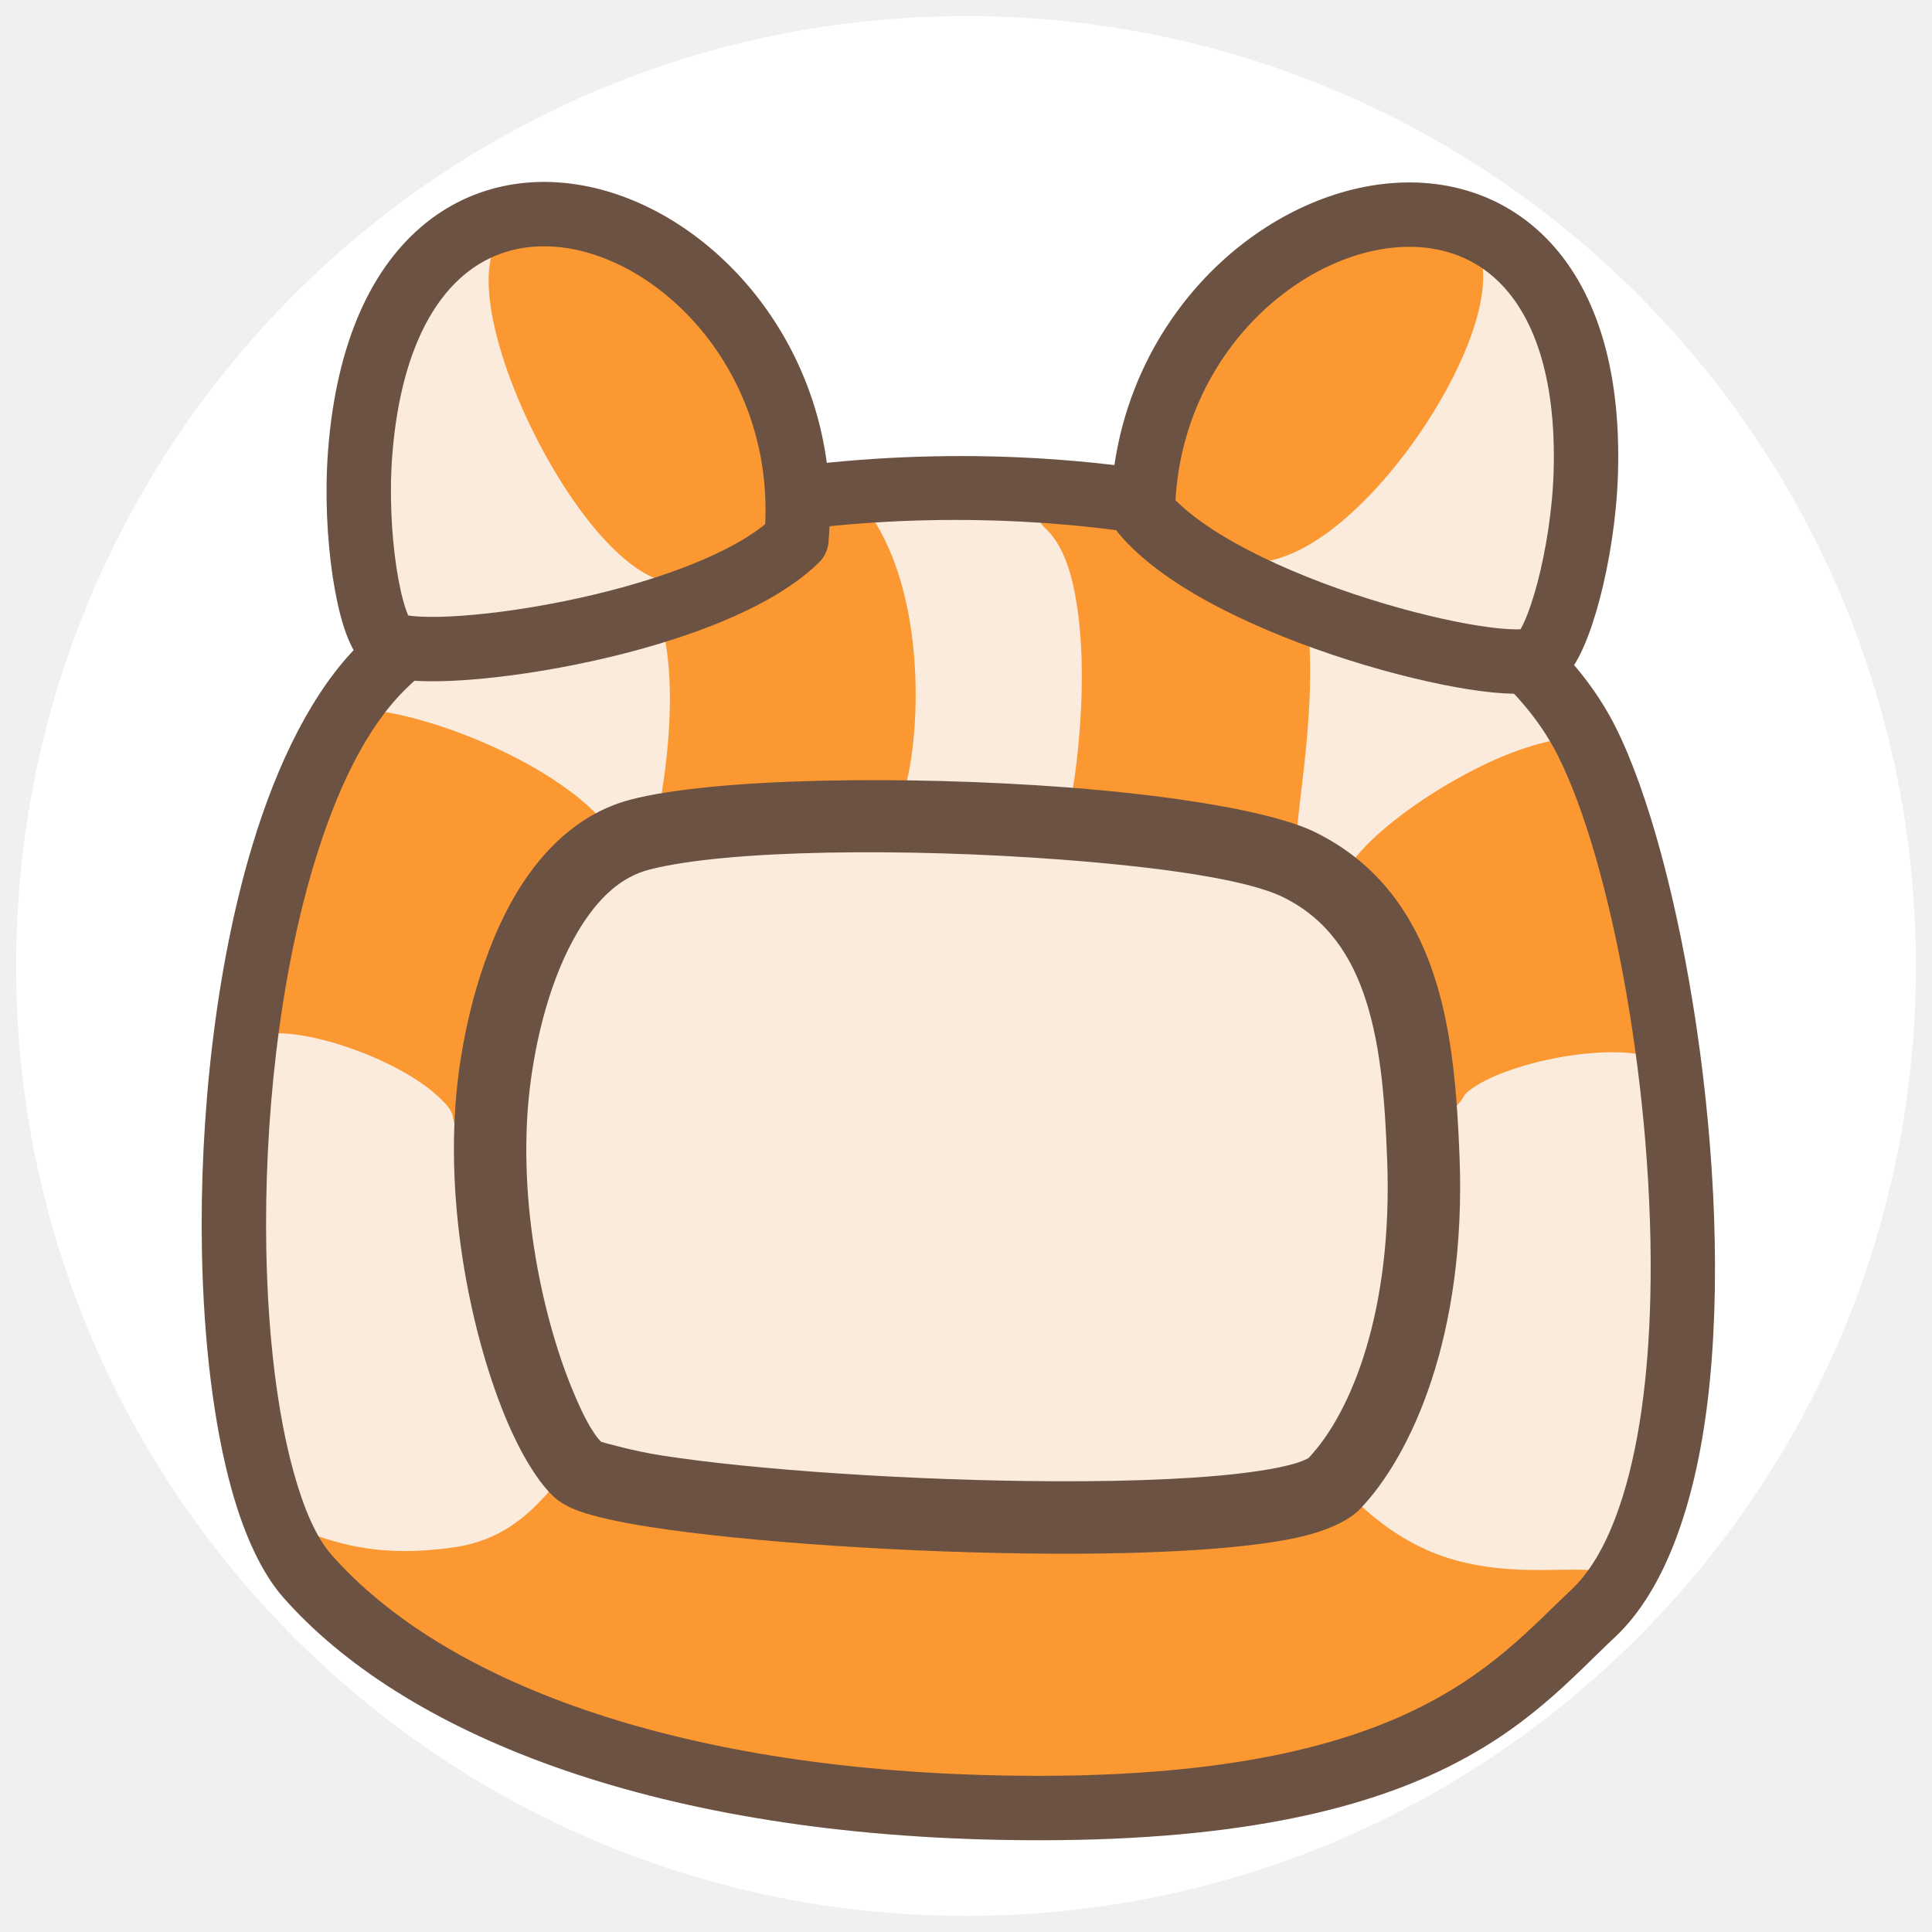
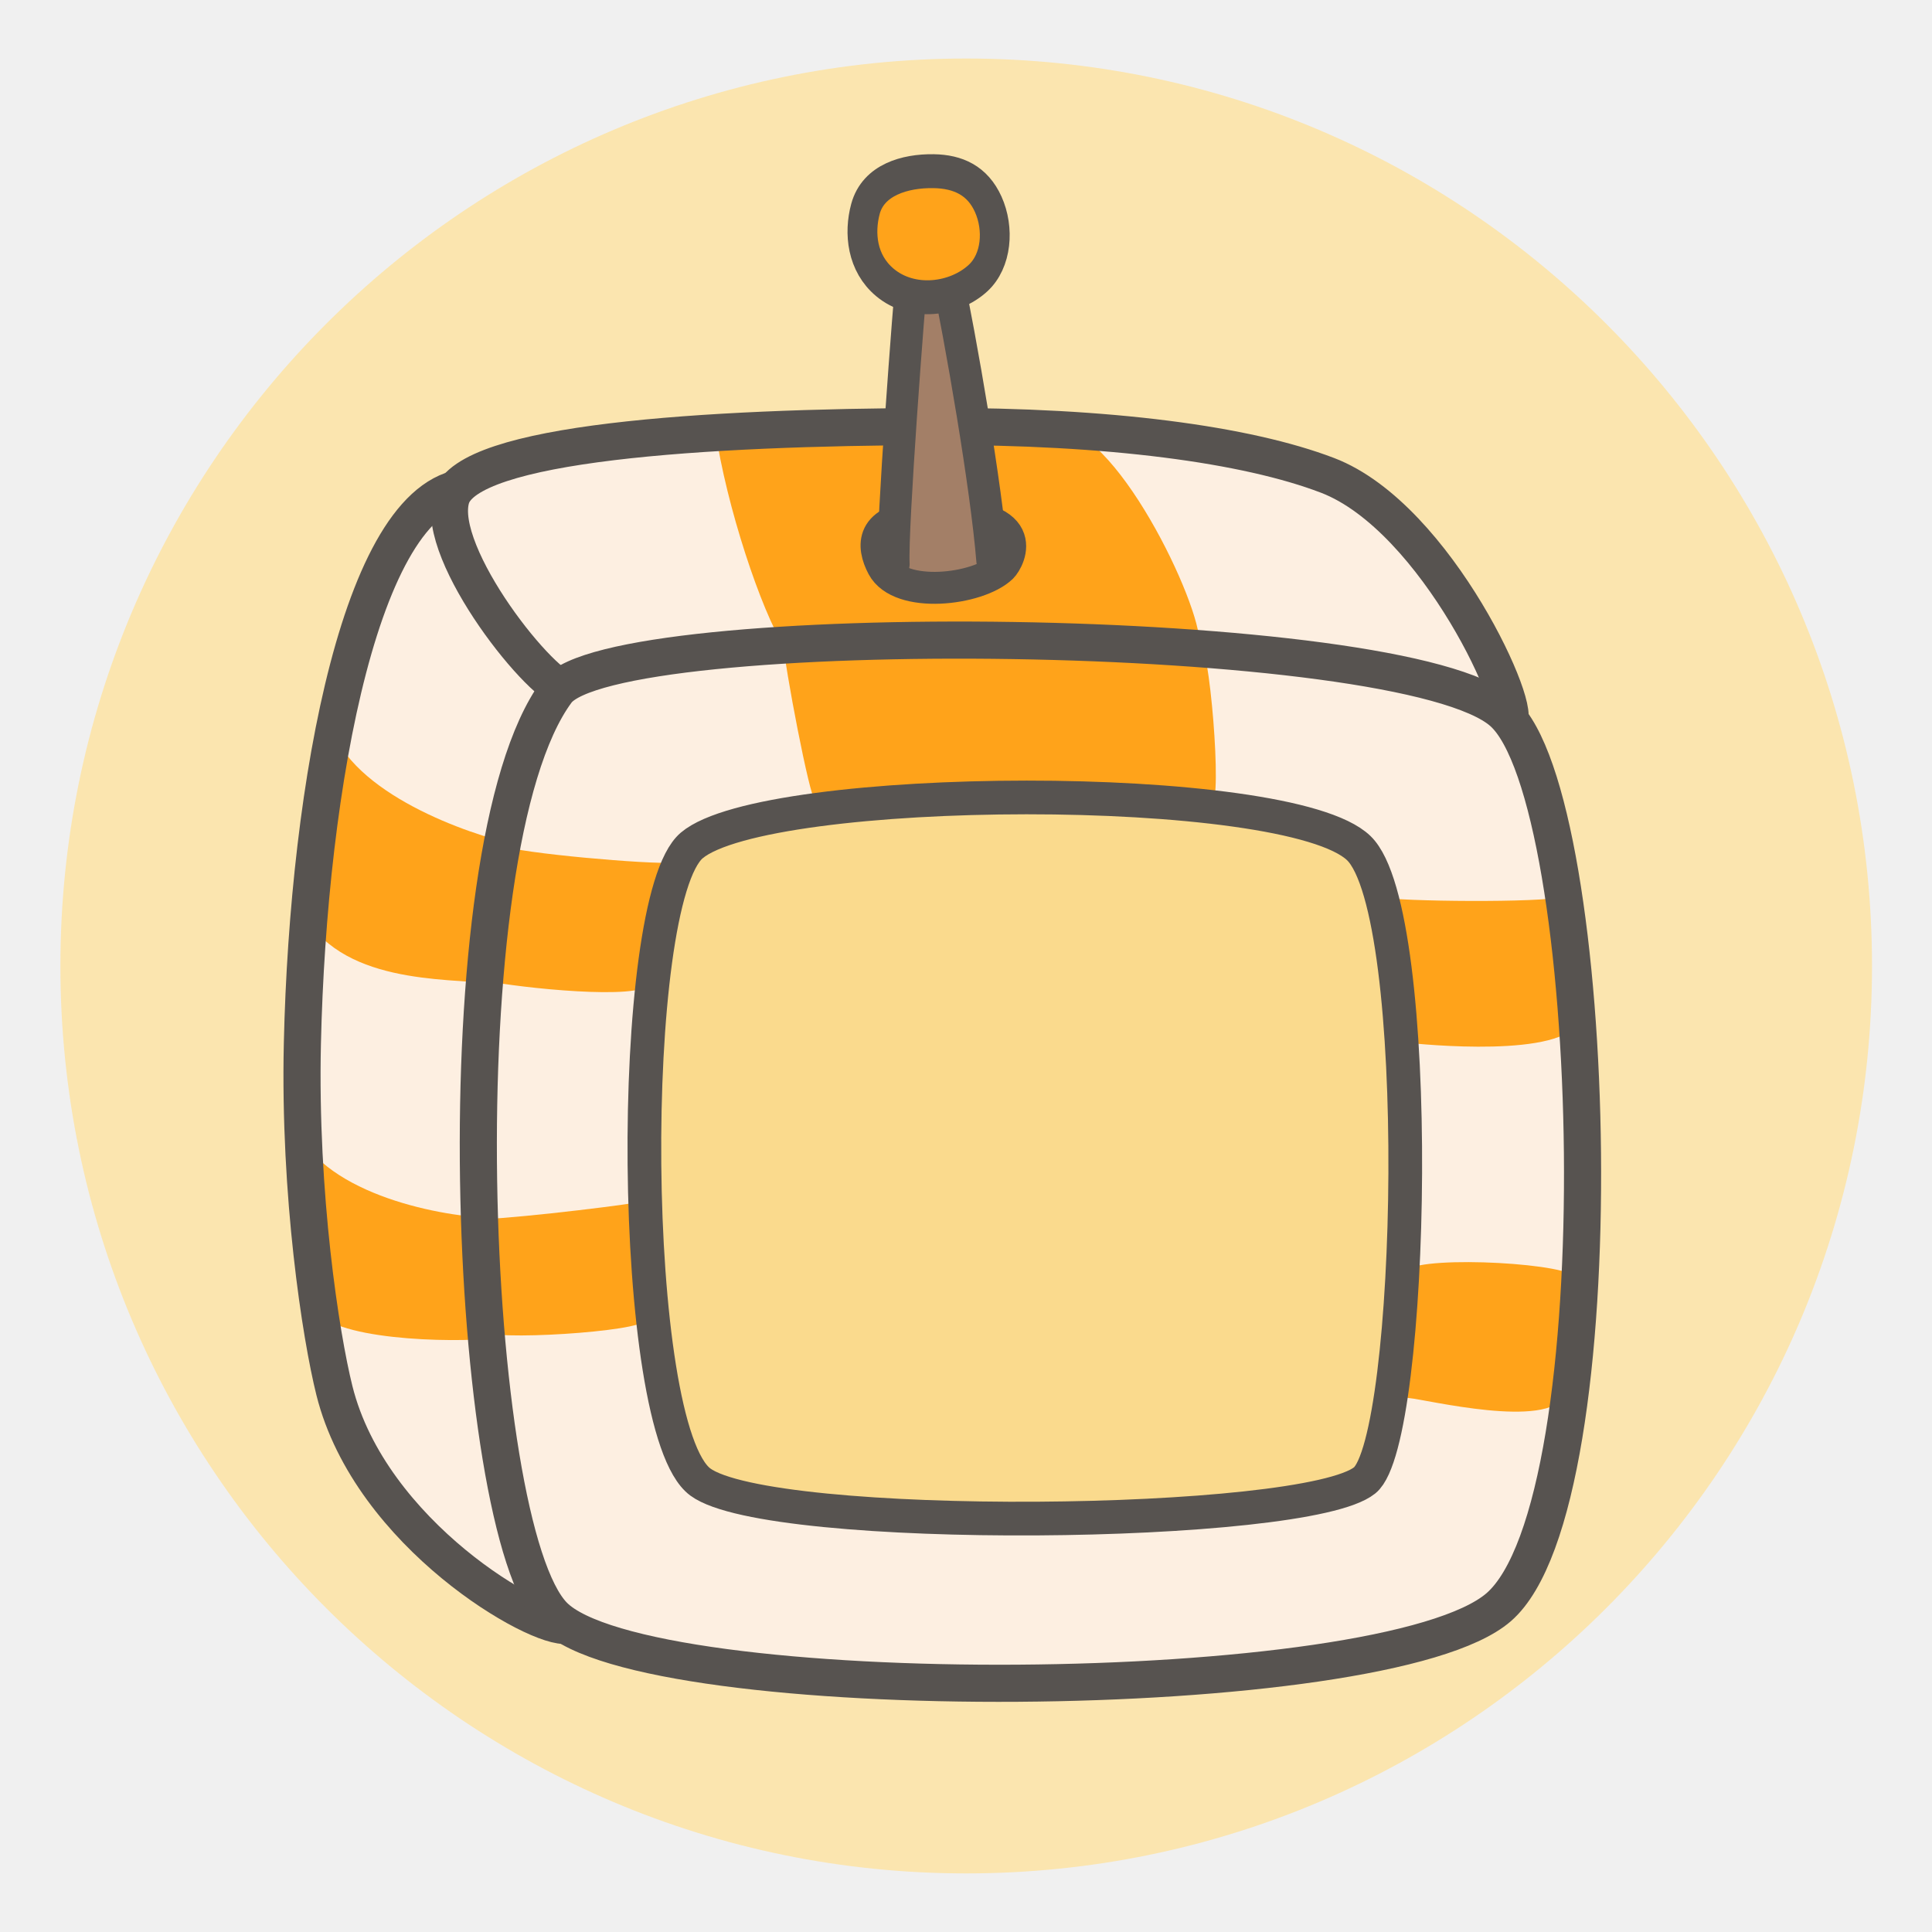
- <svg xmlns="http://www.w3.org/2000/svg" xml:space="preserve" style="fill-rule:evenodd;clip-rule:evenodd;stroke-linecap:round;stroke-linejoin:round;stroke-miterlimit:1.5" viewBox="0 0 240 240">
-   <ellipse cx="120.207" cy="123.66" rx="111.959" ry="109.643" style="fill:#fff" transform="matrix(1.05396 0 0 1.07622 -6.693 -13.085)" />
-   <g transform="translate(-148.446 -1.353)scale(.2369)">
-     <path d="M826.689 355.803c-91.934 91.579-98.175 408.993-38.941 476.309 60.003 68.191 184.828 117.942 363.312 121.481 219.71 4.356 268.02-61.651 310.88-101.758 79.28-74.187 44.83-361.859-3.33-457.476-81.42-161.651-492.873-177.064-631.921-38.556" style="fill:#faebdd" />
+ <svg xmlns="http://www.w3.org/2000/svg" xml:space="preserve" style="fill-rule:evenodd;clip-rule:evenodd;stroke-linecap:round;stroke-linejoin:round;stroke-miterlimit:1.5" viewBox="0 0 32 32">
+   <path d="M0 0h32v32H0z" style="fill:none" />
+   <ellipse cx="989.877" cy="986.808" rx="1015.09" ry="988.825" style="fill:#fbe5af" transform="matrix(.01478 0 0 .0152 1.373 1)" />
+   <g transform="matrix(-.01782 0 0 .01782 34.788 .971)">
+     <path d="M1513.83 398.034c101.65.676 151.89 276.661 157.31 517.531 3.17 140.505-17.04 271.475-29.8 322.525-33.52 134.07-189.83 223.06-216.43 218.03-112.53-21.27 6.13-867.102-9.53-881.83-16.46-15.466 52.13-176.565 98.45-176.256" style="fill:#fdefe1" />
    <clipPath id="a">
-       <path d="M826.689 355.803c-91.934 91.579-98.175 408.993-38.941 476.309 60.003 68.191 184.828 117.942 363.312 121.481 219.71 4.356 268.02-61.651 310.88-101.758 79.28-74.187 44.83-361.859-3.33-457.476-81.42-161.651-492.873-177.064-631.921-38.556" />
+       <path d="M1513.83 398.034c101.65.676 151.89 276.661 157.31 517.531 3.17 140.505-17.04 271.475-29.8 322.525-33.52 134.07-189.83 223.06-216.43 218.03-112.53-21.27 6.13-867.102-9.53-881.83-16.46-15.466 52.13-176.565 98.45-176.256" />
    </clipPath>
    <g clip-path="url(#a)">
-       <path d="M939.399 789.589c-12.191 9.692-28.175 39.98-72.07 46.3-42.859 6.17-68.979-1.458-95.922-12.82-9.744-4.109 61.846 52.009 152.954 88.115 61.208 24.257 146.389 29.239 204.069 33.497 173.74 12.825 334.94-70.377 339.47-91.885 2.39-11.378-41.79 2.224-86.89-11.736-39.78-12.316-61.69-41.834-64.02-41.211-27.92 7.47-90.19 24.979-183.3 20.233-95.51-4.868-187.667-35.759-194.291-30.493" style="fill:#fb9832" transform="translate(.002)" />
-       <path d="m927.578 774.72 6.43-3.466 6.175-1.186c3.26-.226 8.762.186 16.139 1.504 29.649 5.297 102.928 25.696 178.338 29.539 90.12 4.594 150.4-12.381 177.42-19.612l8.46-.342 5.07 1.648 4.46 2.823c5.08 4.025 24.09 27.233 56.56 37.286 23.02 7.126 45.8 6.123 60.99 5.902 9.24-.134 16.48.185 20.96 1.268l8.57 3.646 3.42 2.786 3.19 4.02 1.98 4.135 1.05 4.369-.3 7.666-2.13 6.11-4.14 6.392c-4.02 5.001-11.5 11.532-22.34 18.567-50.97 33.083-186.71 86.49-330.85 75.85-59.28-4.376-146.762-9.852-209.668-34.782-86.35-34.22-155.537-86.407-161.133-93.168l-4.002-7.546-.654-6.549 1.522-6.203 4.224-6.114 4.39-3.187 5.658-1.93 6.277-.06 5.144 1.48c24.111 10.168 47.479 17.043 85.834 11.521 24.988-3.598 38.696-17.027 48.167-27.296 5.792-6.28 10.545-11.697 14.789-15.071m-72.389 81.672c22.485 12.828 48.739 26.262 76.17 37.132 59.512 23.585 142.381 28.073 198.471 32.213 117.46 8.671 229-28.08 286.85-58.051.72-.376 1.44-.759 2.17-1.149-13.46-.739-28.41-2.672-43.46-7.331-29.06-8.999-52.97-28.79-63.35-38.378-32.31 8.504-92.97 22.626-179.31 18.225-76.32-3.89-166.753-25.325-186.18-30.11-3.305 3.558-7.051 8.092-11.729 12.759-13.708 13.675-33.256 28.449-64.785 32.988a250 250 0 0 1-14.847 1.702" style="fill:#fb9832" transform="translate(.002)" />
-       <path d="M803.555 304.526c-7.718 1.385-4.925 91.329-9.499 115.046-1.63 8.456 105.539 31.834 124.68 12.794 19.14-19.04-.497-117.34-9.836-127.033-7.813-8.11-97.301-2.251-105.345-.807" style="fill:#fb9832" transform="rotate(243.906 1177.659 255.64)" />
-       <path d="M912.128 309.349c-7.511 15.356-8.342 115.821-7.215 116.643 9.619 7.003 154.657-19.874 149.967-26.408-.26-.358-9.36-98.53-1.15-111.238 18.24-28.227-134.133 5.731-141.602 21.003" style="fill:#fb9832" transform="rotate(119.041 903.15 363.732)skewX(8.007)" />
-       <path d="M875.654 352.035c2.551 30.913-2.502 147.223.934 153.701 3.884 7.323 83.307 26.529 97.78 17.47 19.759-12.366 28.002-127.37.686-159.512-5.361-6.309-100.098-20.113-99.4-11.659" style="fill:#fb9832" transform="matrix(.82904 0 0 .92015 476.93 -41.696)" />
-       <path d="M845.069 368.554c2.977 9.452 19.264 29.101 26.665 57.38 5.372 20.526 8.345 57.125 8.91 58.907 1.013 3.201 82.781 3.918 101.233-2.159 8.087-2.664 4.096-36.397 1.534-64.13-2.872-31.104-16.823-64.596-20.859-64.413-25.008 1.128-45.042 3.882-70.445 6.698-5.559.616-47.524 6.176-47.038 7.717" style="fill:#fb9832" transform="matrix(.80711 0 0 1.08156 290.889 -100.657)" />
-       <path d="M1356.34 478.188c-3.07 7.239-11.44 10.624-18.68 7.553-7.24-3.07-10.62-11.439-7.55-18.678 2.51-5.914 7.75-13.058 15.32-20.401 14.68-14.258 38.66-30.355 62.22-41.29 25.12-11.655 50.06-16.521 64.76-11.21 7.4 2.672 11.23 10.845 8.56 18.24s-10.85 11.229-18.24 8.558c-3.06-1.105-6.96-.887-11.36-.249-9.44 1.37-20.5 5.299-31.73 10.507-17.72 8.223-35.75 19.705-48.65 30.702-7.07 6.028-12.64 11.536-14.65 16.268" style="fill:#fb9832" transform="translate(.002)" />
-       <path d="M1311.02 403.418c-2.18 7.554-10.09 11.919-17.64 9.739-7.56-2.179-11.92-10.082-9.74-17.637 2.72-9.443 11.48-20.041 24.64-29.293 25.51-17.918 67.67-32.364 93.27-31.466 7.85.276 14.01 6.88 13.73 14.738-.27 7.858-6.88 14.014-14.73 13.738-17.92-.629-45.6 8.534-66.29 20.273-6.63 3.762-12.53 7.796-17.04 11.958-2.97 2.739-5.43 5.25-6.2 7.95" style="fill:#fb9832" transform="rotate(11.218 447.352 913.807)" />
-       <path d="M955.741 462.615c.914 7.809-4.685 14.892-12.494 15.806s-14.892-4.685-15.806-12.495c-.584-4.988-4.536-9.692-9.584-14.611-7.004-6.827-16.464-13.335-26.923-19.225-19.639-11.06-42.789-19.861-61.145-23.774-5.564-1.186-10.636-1.918-14.948-2.037-2.447-.068-4.498-.167-5.916.468-7.176 3.216-15.612.001-18.827-7.175-3.216-7.175-.001-15.611 7.175-18.827 6.07-2.72 15.909-3.761 28.074-2.123 21.932 2.952 53.501 13.96 79.569 28.64 15.534 8.749 29.106 18.842 37.994 29.11 7.459 8.616 11.821 17.615 12.831 26.243" style="fill:#fb9832" transform="translate(.002)" />
-       <path d="M991.639 298.252c-5.753-5.36-6.073-14.382-.713-20.136s14.384-6.072 20.134-.713c16.51 15.377 26.63 40.453 31.31 67.239 6.73 38.529 2.34 80.148-5.23 97.35-3.17 7.197-11.59 10.467-18.78 7.299-7.2-3.168-10.47-11.583-7.3-18.78 6.29-14.298 8.84-48.942 3.24-80.966-3.54-20.252-10.18-39.668-22.661-51.293" style="fill:#fb9832" transform="translate(61.091 -14.473)" />
-       <path d="M988.318 312.093c-7.227-3.098-10.58-11.48-7.482-18.707s11.48-10.58 18.707-7.482c21.927 9.4 33.937 31.738 38.597 58.419 5.96 34.061.35 74.95-2.8 93.482-1.32 7.752-8.68 12.977-16.43 11.66-7.75-1.316-12.98-8.678-11.66-16.43 2.82-16.615 8.17-53.264 2.83-83.803-2.87-16.402-8.28-31.361-21.762-37.139" style="fill:#fb9832" transform="translate(-34.443 -6.426)" />
-       <path d="M984.22 396.953c1.021 7.796-4.48 14.955-12.276 15.976-7.797 1.02-14.955-4.48-15.976-12.277-.49-3.742-3.735-7.143-7.679-10.817-9.12-8.492-23.034-16.267-37.745-22.227-14.882-6.03-30.626-10.192-43.408-10.875-5.903-.315-10.988-.285-14.254 1.76-6.665 4.174-15.463 2.151-19.636-4.513-4.174-6.664-2.152-15.462 4.512-19.636 6.572-4.115 16.131-6.394 27.62-6.182 20.921.384 49.593 8.762 73.039 20.932 13.932 7.231 26.008 15.821 33.936 24.59 6.88 7.61 10.867 15.633 11.867 23.269" style="fill:#fb9832" transform="translate(-91.872 190.88)" />
-       <path d="M993.494 307.824c-4.48-6.462-2.872-15.345 3.59-19.826 6.466-4.48 15.346-2.871 19.826 3.591 12.32 17.774 17.12 44.429 17.59 71.747.63 36.774-6.1 74.578-6.69 87.573-.35 7.855-7.02 13.944-14.87 13.589-7.86-.355-13.947-7.02-13.592-14.875.576-12.733 7.282-49.764 6.662-85.795-.37-21.221-2.94-42.196-12.516-56.004" style="fill:#fb9832" transform="translate(279.083 -10.652)" />
-       <path d="M1000.33 292.691c-5.781-5.328-6.152-14.348-.824-20.131 5.324-5.784 14.344-6.154 20.134-.826 15.31 14.107 23.72 39.143 26.78 66.777 4.14 37.241-.59 78.993-3.81 97.762-1.33 7.75-8.7 12.962-16.45 11.632-7.75-1.329-12.96-8.701-11.63-16.451 2.96-17.241 7.37-55.59 3.58-89.8-2.23-20.006-6.69-38.75-17.78-48.963" style="fill:#fb9832" transform="translate(174.325 -10.069)" />
+       <path d="M1384.23 850.769c41.73-13.458 146.45-62.687 159.14-128.486 41.56 112.14 59.97 127.29 44.68 168.258-27.19 72.877-127.6 77.044-167.23 86.588-4.75 1.145-35.64-119.154-36.59-126.36" style="fill:#ffa31a" transform="rotate(5.94 2589.61 1650.878)" />
+       <path d="M1394.39 870.183c41.73-13.458 138.09-66.003 150.77-131.801 41.57 112.14 37.55 126.763 37.68 155.732.13 31.777-109.76 72.344-149.82 80.884-8.43 1.797-37.67-97.609-38.63-104.815" style="fill:#ffa31a" transform="rotate(18.749 813.265 1258.548)" />
    </g>
-     <path d="M814.773 343.841c86.478-86.142 274.277-116.422 429.177-89.411 105.62 18.418 195.21 63.779 229.74 132.333 34.66 68.814 62.79 234.33 48.36 353.639-6.58 54.441-22.54 99.4-48.57 123.762-44.53 41.664-94.51 110.836-322.76 106.311-184.78-3.664-313.527-56.611-375.649-127.209-10.776-12.247-20.036-31.589-26.907-56.18-9.381-33.577-14.758-77.513-15.657-125.021-1.336-70.572 7.174-149.069 26.35-212.749 13.399-44.493 32.212-81.863 55.916-105.475m23.833 23.925c-20.425 20.346-35.868 52.949-47.413 91.288-18.24 60.568-26.192 135.248-24.922 202.372.838 44.29 5.672 85.271 14.418 116.573 5.214 18.663 11.556 33.664 19.735 42.959 57.886 65.785 178.784 112.339 350.966 115.753 211.19 4.187 257.82-58.655 299.01-97.205 10.92-10.218 19.04-25.311 25.3-43.508 10.43-30.302 15.32-68.805 16.31-110.109 2.51-105.067-20.38-228.15-48.48-283.935-30.61-60.77-111.75-97.929-205.38-114.256-143.98-25.107-319.163-.002-399.544 80.068" style="fill:#6c5242" />
-     <path d="M938.959 423.292c80.301-21.009 337.141-10.57 395.131 17.97 64.99 31.988 71.7 107.892 74.37 175.553 3.93 99.692-25.63 166.555-53.78 195.595-35.72 36.86-424.972 15.652-452.082-8.163-25.054-22.01-64.193-135.045-50.298-236.93 7.643-56.042 32.455-129.843 86.659-144.025" style="fill:#faebdd" transform="translate(140.124 72.892)scale(.87532)" />
-     <path d="M933.466 402.298c49.534-12.96 164.404-14.736 261.254-7.38 66.4 5.042 124.43 14.803 148.95 26.873 38.23 18.816 59.7 50.233 71.63 87.211 10.72 33.245 13.43 71.175 14.84 106.958 4.26 108.052-29.37 180.078-59.87 211.554-6.14 6.334-18.97 12.892-37.92 16.969-31.9 6.863-85.47 9.746-144.5 9.537-86.88-.307-185.77-7.076-242.952-16.051-18.735-2.941-33.336-6.245-42.283-9.506-6.775-2.469-11.476-5.397-14.34-7.912-9.061-7.96-20.382-25.358-30.315-49.745-20.319-49.885-37.443-131.044-27.162-206.422 4.99-36.592 17.01-80.039 38.326-112.357 16.138-24.467 37.547-42.719 64.342-49.729m-17.555 384.696c2.831.82 19.47 5.547 35.718 8.097 55.631 8.732 151.851 15.228 236.371 15.527 47.67.168 91.58-1.603 122.08-6.206 9.11-1.375 16.9-2.971 23.02-4.921 2.49-.79 5.76-2.333 6.47-2.672 25.63-26.868 50.78-88.364 47.2-179.148-1.26-31.879-3.23-65.731-12.78-95.35-8.35-25.887-22.72-48.416-49.49-61.589-21.86-10.762-73.86-18.04-133.06-22.536-91.56-6.953-200.165-6.16-246.988 6.091-16.571 4.336-29.116 16.505-39.096 31.637-17.859 27.077-27.372 63.667-31.554 94.325-9.173 67.263 6.223 139.67 24.355 184.185 6.18 15.174 12.088 26.88 17.754 32.56" style="fill:#6c5242" transform="translate(140.124 72.892)scale(.87532)" />
-   </g>
-   <g transform="translate(-15.263 -17.795)scale(1.125)">
-     <path d="M139.754 72.362c.65-35.143 50.289-49.89 48.918-4.34-.268 8.932-3.046 19.068-5.29 20.448-3.665 2.253-34.707-5.318-43.628-16.108" style="fill:#faebdd" />
+     <path d="M1513.83 398.034c101.65.676 151.89 276.661 157.31 517.531 3.17 140.505-17.04 271.475-29.8 322.525-33.52 134.07-189.83 223.06-216.43 218.03-112.53-21.27 6.13-867.102-9.53-881.83-16.46-15.466 52.13-176.565 98.45-176.256" style="fill:none;stroke:#575350;stroke-width:34.5px" />
+     <path d="M551.001 616.237c-17.778-3.552 65.086-189.746 167.261-228.883 75.231-28.815 203.543-45.934 364.848-45.427 216.58.682 434.53 15.013 449.74 66.46 15.46 52.293-86.37 179.852-110.03 179.691-96-.651-126.59-26.155-432.583-13.084-146.471 6.257-413.349 46.416-439.236 41.243" style="fill:#fdefe1" />
    <clipPath id="b">
-       <path d="M139.754 72.362c.65-35.143 50.289-49.89 48.918-4.34-.268 8.932-3.046 19.068-5.29 20.448-3.665 2.253-34.707-5.318-43.628-16.108" />
+       <path d="M551.001 616.237c-17.778-3.552 65.086-189.746 167.261-228.883 75.231-28.815 203.543-45.934 364.848-45.427 216.58.682 434.53 15.013 449.74 66.46 15.46 52.293-86.37 179.852-110.03 179.691-96-.651-126.59-26.155-432.583-13.084-146.471 6.257-413.349 46.416-439.236 41.243" />
    </clipPath>
    <g clip-path="url(#b)">
-       <path d="M152.548 76.898c13.678-1.153 34.768-38.545 16.978-35.517-12.654 2.153-29.879 19.307-31.724 27.425-1.68 7.395 9.159 8.564 14.746 8.092" style="fill:#fb9832;stroke:#fb9832;stroke-width:2px" />
+       <path d="M762.451 744.695c-13.035-16.464 64.12-189.467 123.892-204.914 16.194-4.185 163.327-11.393 324.687 1.176-10.26 71.075-42.78 168.325-64.2 202.002-343.946-5.326-374.566 14.132-384.379 1.736" style="fill:#ffa31a" transform="translate(76.361 -196.085)" />
    </g>
-     <path d="M139.754 72.362c.65-35.143 50.289-49.89 48.918-4.34-.268 8.932-3.046 19.068-5.29 20.448-3.665 2.253-34.707-5.318-43.628-16.108" style="fill:none;stroke:#6c5242;stroke-width:7.11px" />
-   </g>
-   <g transform="rotate(6.175 104.142 2448.679)scale(-1.125 1.125)">
-     <path d="M139.754 72.362c.65-35.143 50.289-49.89 48.918-4.34-.268 8.932-3.046 19.068-5.29 20.448-3.665 2.253-34.707-5.318-43.628-16.108" style="fill:#faebdd" />
+     <path d="M551.001 616.237c-17.778-3.552 65.086-189.746 167.261-228.883 75.231-28.815 203.543-45.934 364.848-45.427 216.58.682 434.53 15.013 449.74 66.46 15.46 52.293-86.37 179.852-110.03 179.691-96-.651-126.59-26.155-432.583-13.084-146.471 6.257-413.349 46.416-439.236 41.243" style="fill:none;stroke:#575350;stroke-width:34.5px" />
+     <path d="M559.229 1439.38c-112.406-97.41-94.012-751.269-3.816-831.808 92.55-82.641 827.937-88.799 879.367-19.332 108.82 146.98 83.83 777.02 2.71 859.09-85.19 86.19-772.574 83.63-878.261-7.95" style="fill:#fdefe1" />
    <clipPath id="c">
-       <path d="M139.754 72.362c.65-35.143 50.289-49.89 48.918-4.34-.268 8.932-3.046 19.068-5.29 20.448-3.665 2.253-34.707-5.318-43.628-16.108" />
+       <path d="M559.229 1439.38c-112.406-97.41-94.012-751.269-3.816-831.808 92.55-82.641 827.937-88.799 879.367-19.332 108.82 146.98 83.83 777.02 2.71 859.09-85.19 86.19-772.574 83.63-878.261-7.95" />
    </clipPath>
    <g clip-path="url(#c)">
-       <path d="M151.345 77.368c10.719 3.826 35.971-39.015 18.181-35.987-12.364 2.104-26.437 14.478-29.214 22.381-2.653 7.553 5.534 11.644 11.033 13.606" style="fill:#fb9832;stroke:#fb9832;stroke-width:2px" />
+       <path d="M1251 943.359c19.86 1.936 143.93-8.816 158.46-15.793 13.06 35.319 11.89 61.68 15.26 125.584-30.74 6.49-145.28 18.65-152.54 2.91-13.21-28.64-17.76-62.963-21.18-112.701" style="fill:#ffa31a" transform="translate(76.361 -196.085)" />
+       <path d="M1347.68 929.773c19.87 1.935 151.4-26.373 165.94-33.349 13.05 35.318 1.98 72.766 5.36 136.666-14.86 4.93-141.85 44.23-162.95 12.45-8.75-13.17-4.92-66.029-8.35-115.767" style="fill:#ffa31a" transform="rotate(11.546 1669.233 -3342.072)" />
+       <path d="M1351.05 949.365c-.97-14.129 138.76-26.498 156.66-13.189 30.23 22.46 27.52 116.204 1.84 119.114-15.55 1.75-128.64 33.63-145.14 1.96-7.31-14.03-9.94-58.147-13.36-107.885" style="fill:#ffa31a" transform="rotate(1.843 -4820.249 -25800.223)" />
+       <path d="M1266.64 958.843c20.42-.083 138.12-8.547 150.94-13.477 13.05 35.319 6.49 39.953 9.86 103.854.55 10.4-147.15 29.03-148.63 18.57-2.23-15.65-8.75-59.21-12.17-108.947" style="fill:#ffa31a" transform="rotate(10.815 762.109 1513.815)" />
+       <path d="M1328.32 775.654c20.42-.083 145.14 16.661 146.91 21.435 13.05 35.319 19.19 304.261 22.57 368.171.52 9.83-151.87 6.28-153.36-4.17-2.23-15.66-12.69-335.698-16.12-385.436" style="fill:#ffa31a" transform="rotate(93.127 1385.994 610.326)" />
+       <path d="M603.527 1399.26c-57.761-47.06-71.032-664.444 6.926-739.846 83.105-80.381 693.667-76.754 780.637-3.147 76.6 64.829 74.41 682.553-10.02 744.973-81.84 60.52-708.534 54.24-777.543-1.98" style="fill:#fada8d;stroke:#575350;stroke-width:39.43px" transform="translate(204.402 210.11)scale(.79421)" />
    </g>
-     <path d="M139.754 72.362c.65-35.143 50.289-49.89 48.918-4.34-.268 8.932-3.046 19.068-5.29 20.448-3.665 2.253-34.707-5.318-43.628-16.108" style="fill:none;stroke:#6c5242;stroke-width:7.11px" />
+     <path d="M559.229 1439.38c-112.406-97.41-94.012-751.269-3.816-831.808 92.55-82.641 827.937-88.799 879.367-19.332 108.82 146.98 83.83 777.02 2.71 859.09-85.19 86.19-772.574 83.63-878.261-7.95" style="fill:none;stroke:#575350;stroke-width:34.5px" />
+     <path d="M938.268 687.758c-7.153-6.808-32.834-54.177 72.532-48.068 50.22 2.912 47.96 28.632 38 47.3-16.1 30.168-88.432 21.806-110.532.768" style="fill:#a37f67;stroke:#575350;stroke-width:29.68px" transform="translate(82.946 -214.793)" />
+     <path d="M946.917 681.524c5.618-69.106 28.751-203.168 43.744-274.242 4.433-21.015 27.529-25.737 30.589 3.899 3.1 29.976 19.13 240.588 17.36 273.505" style="fill:#a37f67;stroke:#575350;stroke-width:29.68px" transform="translate(82.946 -214.793)" />
+     <path d="M950.183 207.04c-13.953 27.263-11.009 63.573 13.154 83.113 30.072 24.318 83.763 30.782 119.033 4.881 29.71-21.817 33.25-55.736 24.96-82.819-10-32.647-50.52-42.966-87.1-42.494-31.688.408-56.415 10.684-70.047 37.319" style="fill:#ffa31a;stroke:#575350;stroke-width:38.17px" transform="matrix(.72621 0 0 .82565 343.614 -35.52)" />
  </g>
</svg>
